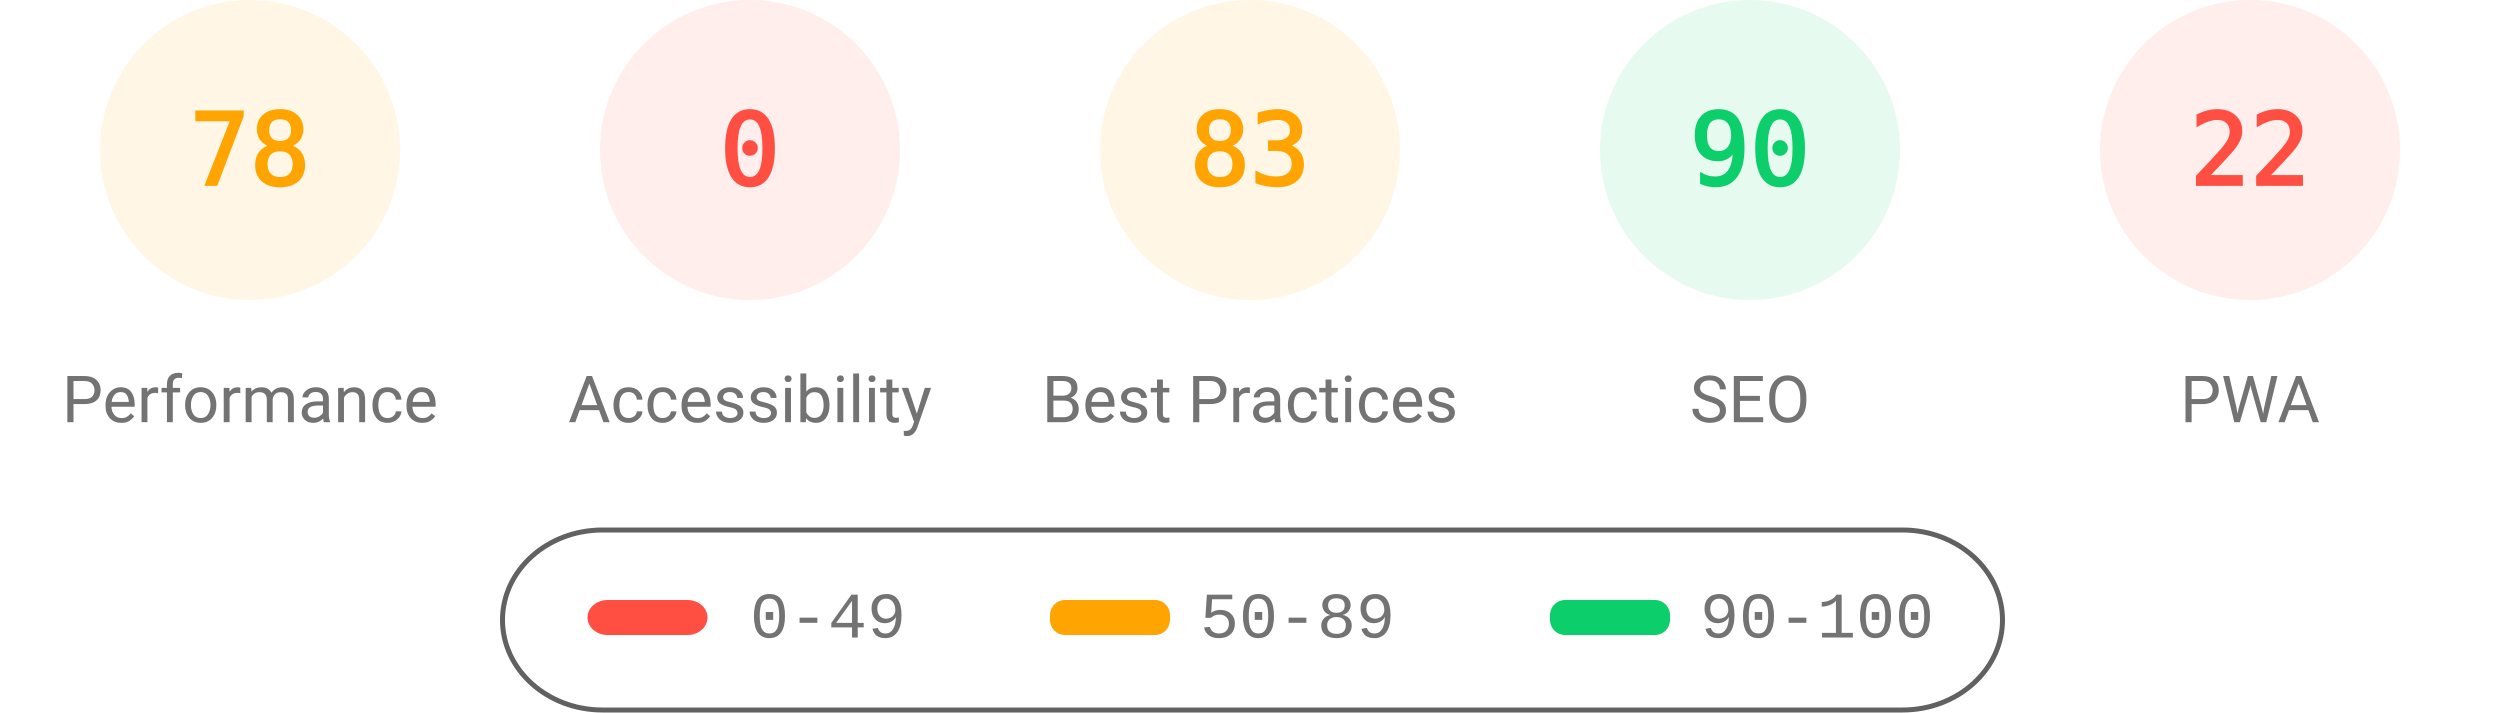
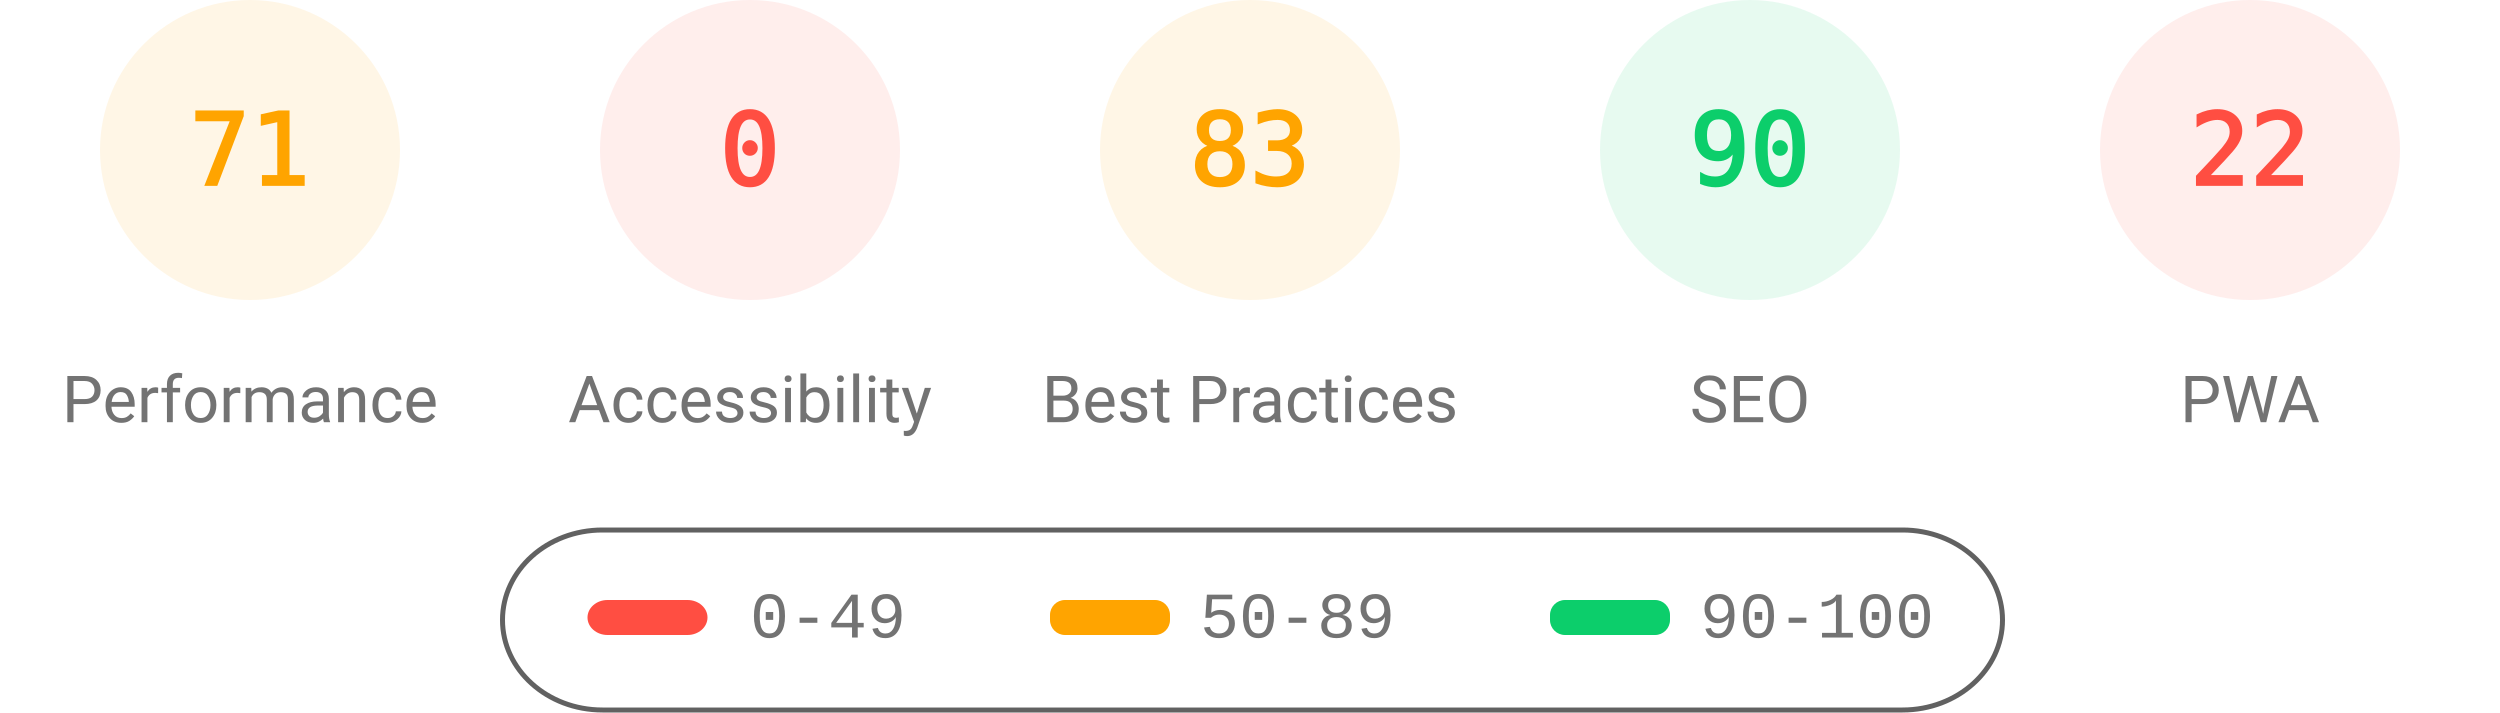
<svg xmlns="http://www.w3.org/2000/svg" fill="none" width="1000" height="285">
  <style>.gauge-base{opacity:.1}.gauge-arc{fill:none;animation-delay:250ms;stroke-linecap:round;transform:rotate(-90deg);transform-origin:100px 60px;animation:load-gauge 1s ease forwards}.guage-text{font-size:40px;font-family:monospace;text-align:center}.guage-red{color:#ff4e42;fill:#ff4e42;stroke:#ff4e42}.guage-orange{color:#ffa400;fill:#ffa400;stroke:#ffa400}.guage-green{color:#0cce6b;fill:#0cce6b;stroke:#0cce6b}.guage-undefined{color:#5c5c5c;fill:#5c5c5c;stroke:#5c5c5c}.guage-title{color:#737373;fill:#737373;stroke:none;font-size:26px;line-height:26px;font-family:Roboto,Halvetica,Arial,sans-serif}@keyframes load-gauge{from{stroke-dasharray:0 352.858}}</style>
  <svg class="guage-div guage-perf guage-orange" viewBox="0 0 200 200" width="200" height="200">
    <circle class="gauge-base" r="56" cx="100" cy="60" stroke-width="8" />
-     <circle class="gauge-arc guage-arc-1" r="56" cx="100" cy="60" stroke-width="8" style="stroke-dasharray:274.449,351.858" />
-     <text class="guage-text" x="100" y="60" alignment-baseline="central" dominant-baseline="central" text-anchor="middle">78</text>
+     <circle class="gauge-arc guage-arc-1" r="56" cx="100" cy="60" stroke-width="8" style="stroke-dasharray:249.819,351.858" />
+     <text class="guage-text" x="100" y="60" alignment-baseline="central" dominant-baseline="central" text-anchor="middle">71</text>
    <text class="guage-title" x="100" y="160" alignment-baseline="central" dominant-baseline="central" text-anchor="middle">Performance</text>
  </svg>
  <svg class="guage-div guage-acc guage-red" viewBox="0 0 200 200" width="200" height="200" x="200">
    <circle class="gauge-base" r="56" cx="100" cy="60" stroke-width="8" />
    <circle class="gauge-arc guage-arc-2" r="56" cx="100" cy="60" stroke-width="8" style="stroke-dasharray:0,351.858" />
    <text class="guage-text" x="100" y="60" alignment-baseline="central" dominant-baseline="central" text-anchor="middle">0</text>
    <text class="guage-title" x="100" y="160" alignment-baseline="central" dominant-baseline="central" text-anchor="middle">Accessibility</text>
  </svg>
  <svg class="guage-div guage-best guage-orange" viewBox="0 0 200 200" width="200" height="200" x="400">
    <circle class="gauge-base" r="56" cx="100" cy="60" stroke-width="8" />
    <circle class="gauge-arc guage-arc-3" r="56" cx="100" cy="60" stroke-width="8" style="stroke-dasharray:292.042,351.858" />
    <text class="guage-text" x="100" y="60" alignment-baseline="central" dominant-baseline="central" text-anchor="middle">83</text>
    <text class="guage-title" x="100" y="160" alignment-baseline="central" dominant-baseline="central" text-anchor="middle">Best Practices</text>
  </svg>
  <svg class="guage-div guage-seo guage-green" viewBox="0 0 200 200" width="200" height="200" x="600">
    <circle class="gauge-base" r="56" cx="100" cy="60" stroke-width="8" />
    <circle class="gauge-arc guage-arc-4" r="56" cx="100" cy="60" stroke-width="8" style="stroke-dasharray:316.672,351.858" />
    <text class="guage-text" x="100" y="60" alignment-baseline="central" dominant-baseline="central" text-anchor="middle">90</text>
    <text class="guage-title" x="100" y="160" alignment-baseline="central" dominant-baseline="central" text-anchor="middle">SEO</text>
  </svg>
  <svg class="guage-div guage-pwa guage-red" viewBox="0 0 200 200" width="200" height="200" x="800">
    <circle class="gauge-base" r="56" cx="100" cy="60" stroke-width="8" />
    <circle class="gauge-arc guage-arc-4" r="56" cx="100" cy="60" stroke-width="8" style="stroke-dasharray:77.409,351.858" />
    <text class="guage-text" x="100" y="60" alignment-baseline="central" dominant-baseline="central" text-anchor="middle">22</text>
    <text class="guage-title" x="100" y="160" alignment-baseline="central" dominant-baseline="central" text-anchor="middle">PWA</text>
  </svg>
  <svg width="604" height="76" x="200" y="210">
    <path fill="none" id="canvas_background" d="M-1-1h604v80H-1z" />
    <rect fill-opacity="0" stroke="#616161" stroke-width="2" rx="40" id="svg_2" height="72" width="600" y="2" x="1" fill="#000" />
    <rect stroke="#000" rx="8" id="svg_3" height="14" width="48" y="30" x="35" stroke-opacity="null" stroke-width="0" fill="#ff4e42" />
    <rect stroke="#000" rx="6" id="svg_4" height="14" width="48" y="30" x="220" stroke-opacity="null" stroke-width="0" fill="#ffa400" />
    <rect stroke="#000" rx="6" id="svg_5" height="14" width="48" y="30" x="420" stroke-opacity="null" stroke-width="0" fill="#0cce6b" />
    <text xml:space="preserve" text-anchor="start" font-family="'Courier New', Courier, monospace" font-size="26" id="svg_6" y="45" x="100" stroke-opacity="null" stroke-width="0" stroke="#000" fill="#737373">0-49</text>
    <text xml:space="preserve" text-anchor="start" font-family="'Courier New', Courier, monospace" font-size="26" id="svg_7" y="45" x="280" stroke-opacity="null" stroke-width="0" stroke="#000" fill="#737373">50-89</text>
    <text xml:space="preserve" text-anchor="start" font-family="'Courier New', Courier, monospace" font-size="26" id="svg_8" y="45" x="480" stroke-opacity="null" stroke-width="0" stroke="#000" fill="#737373">90-100</text>
  </svg>
</svg>
